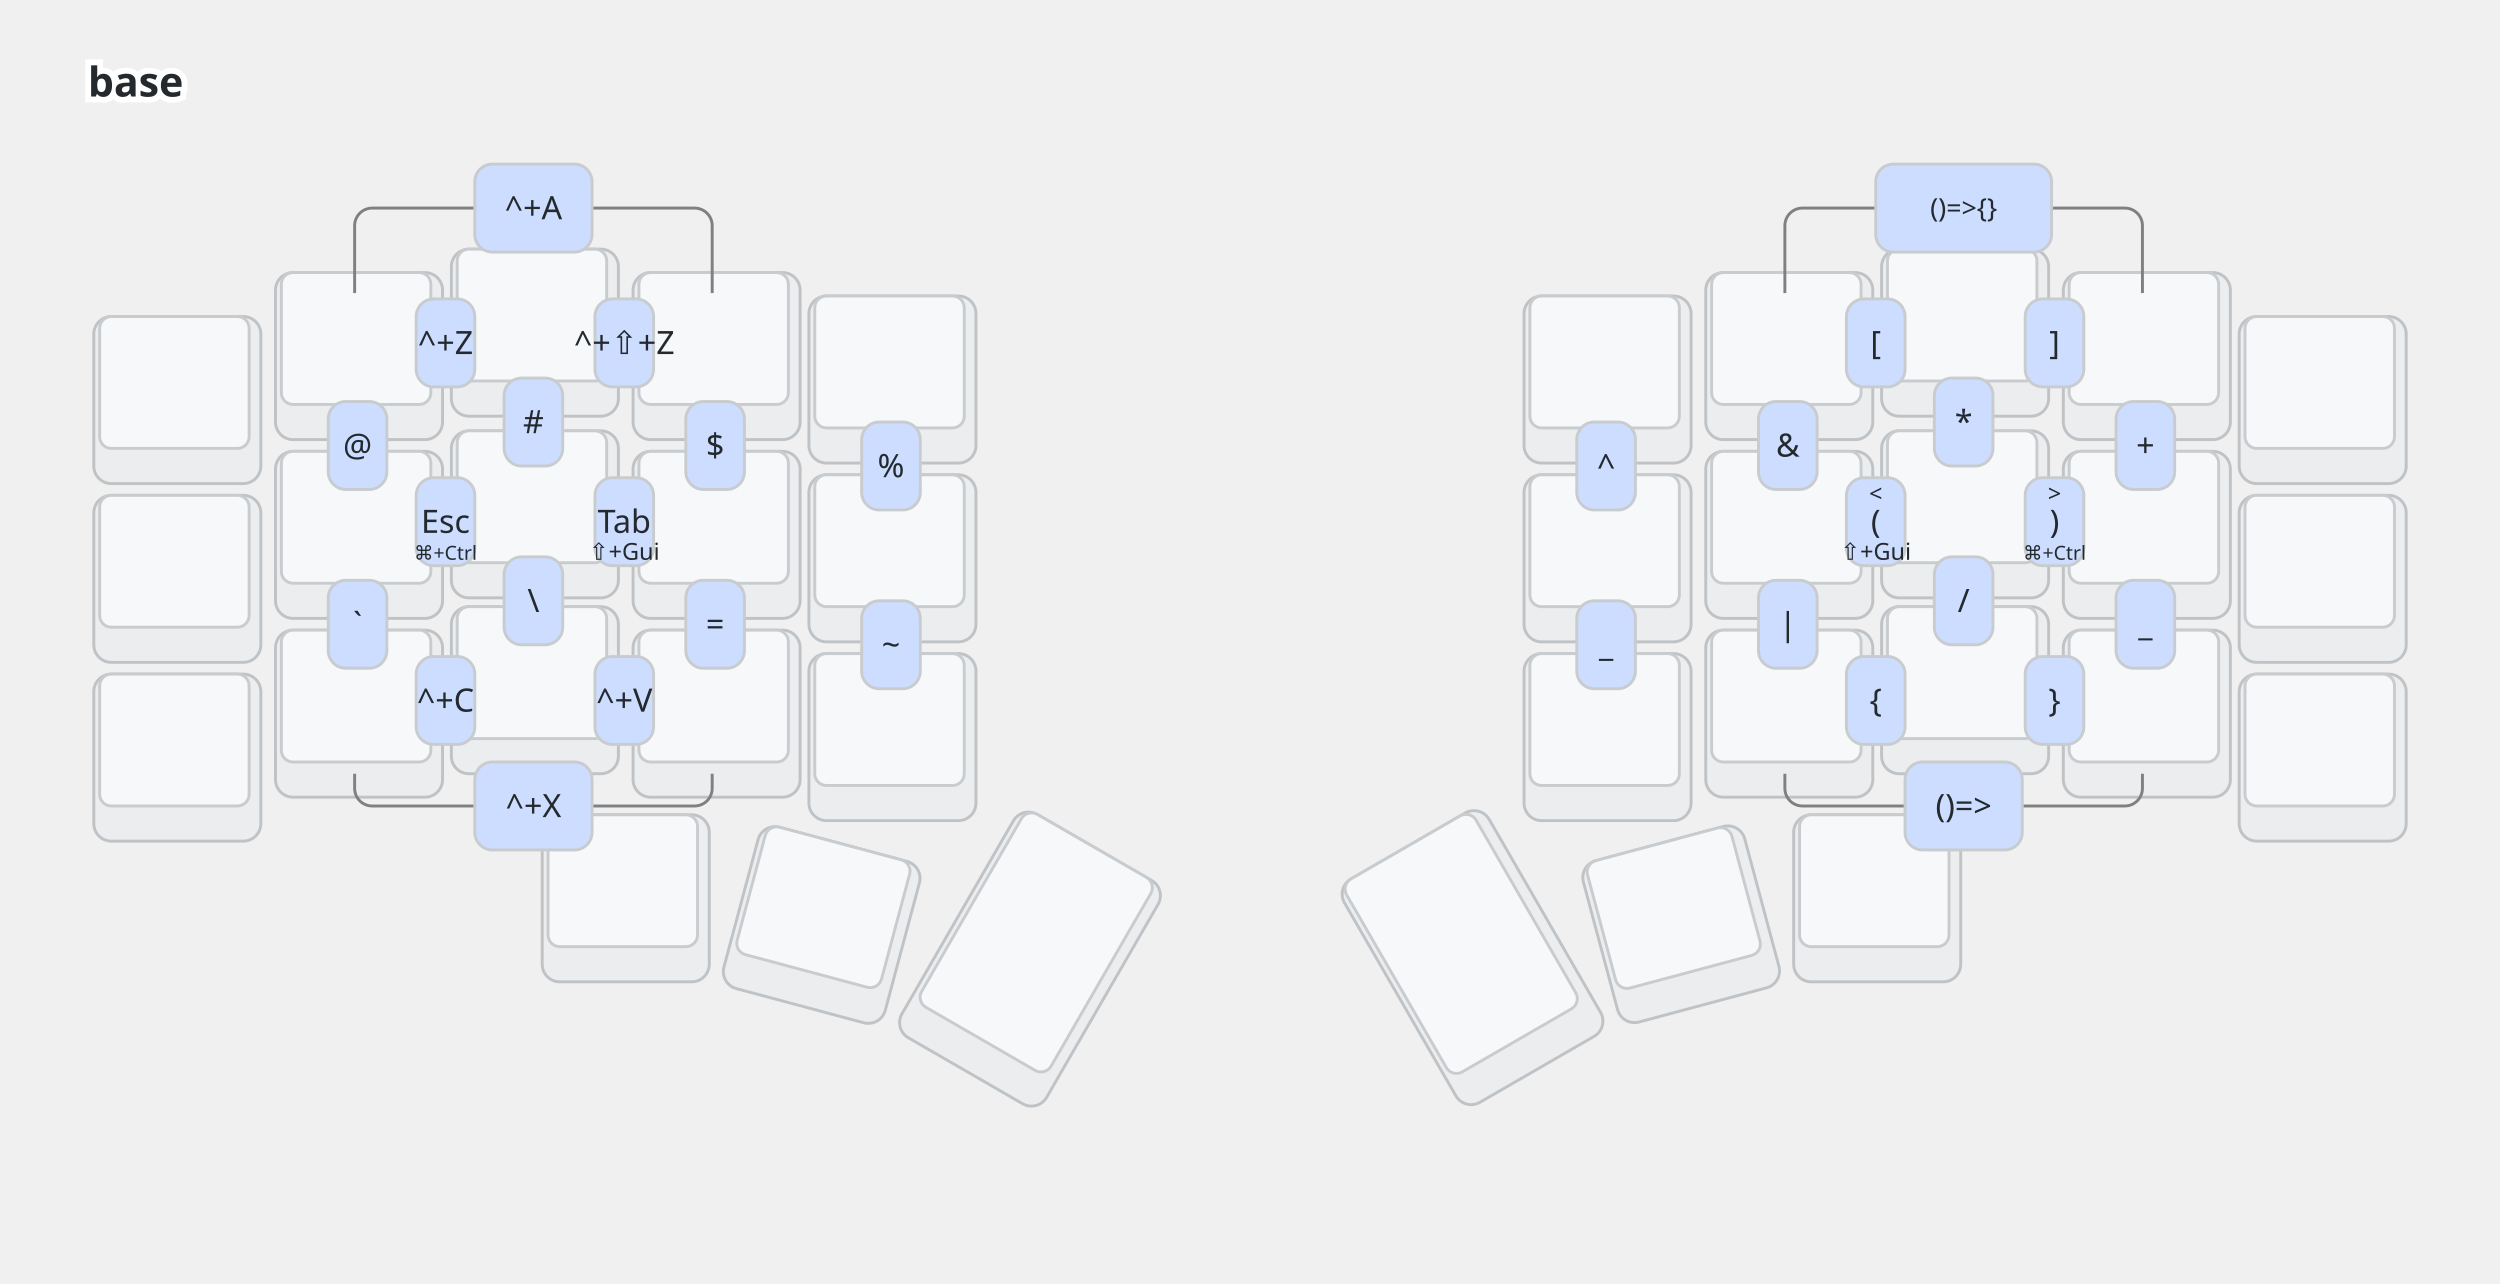
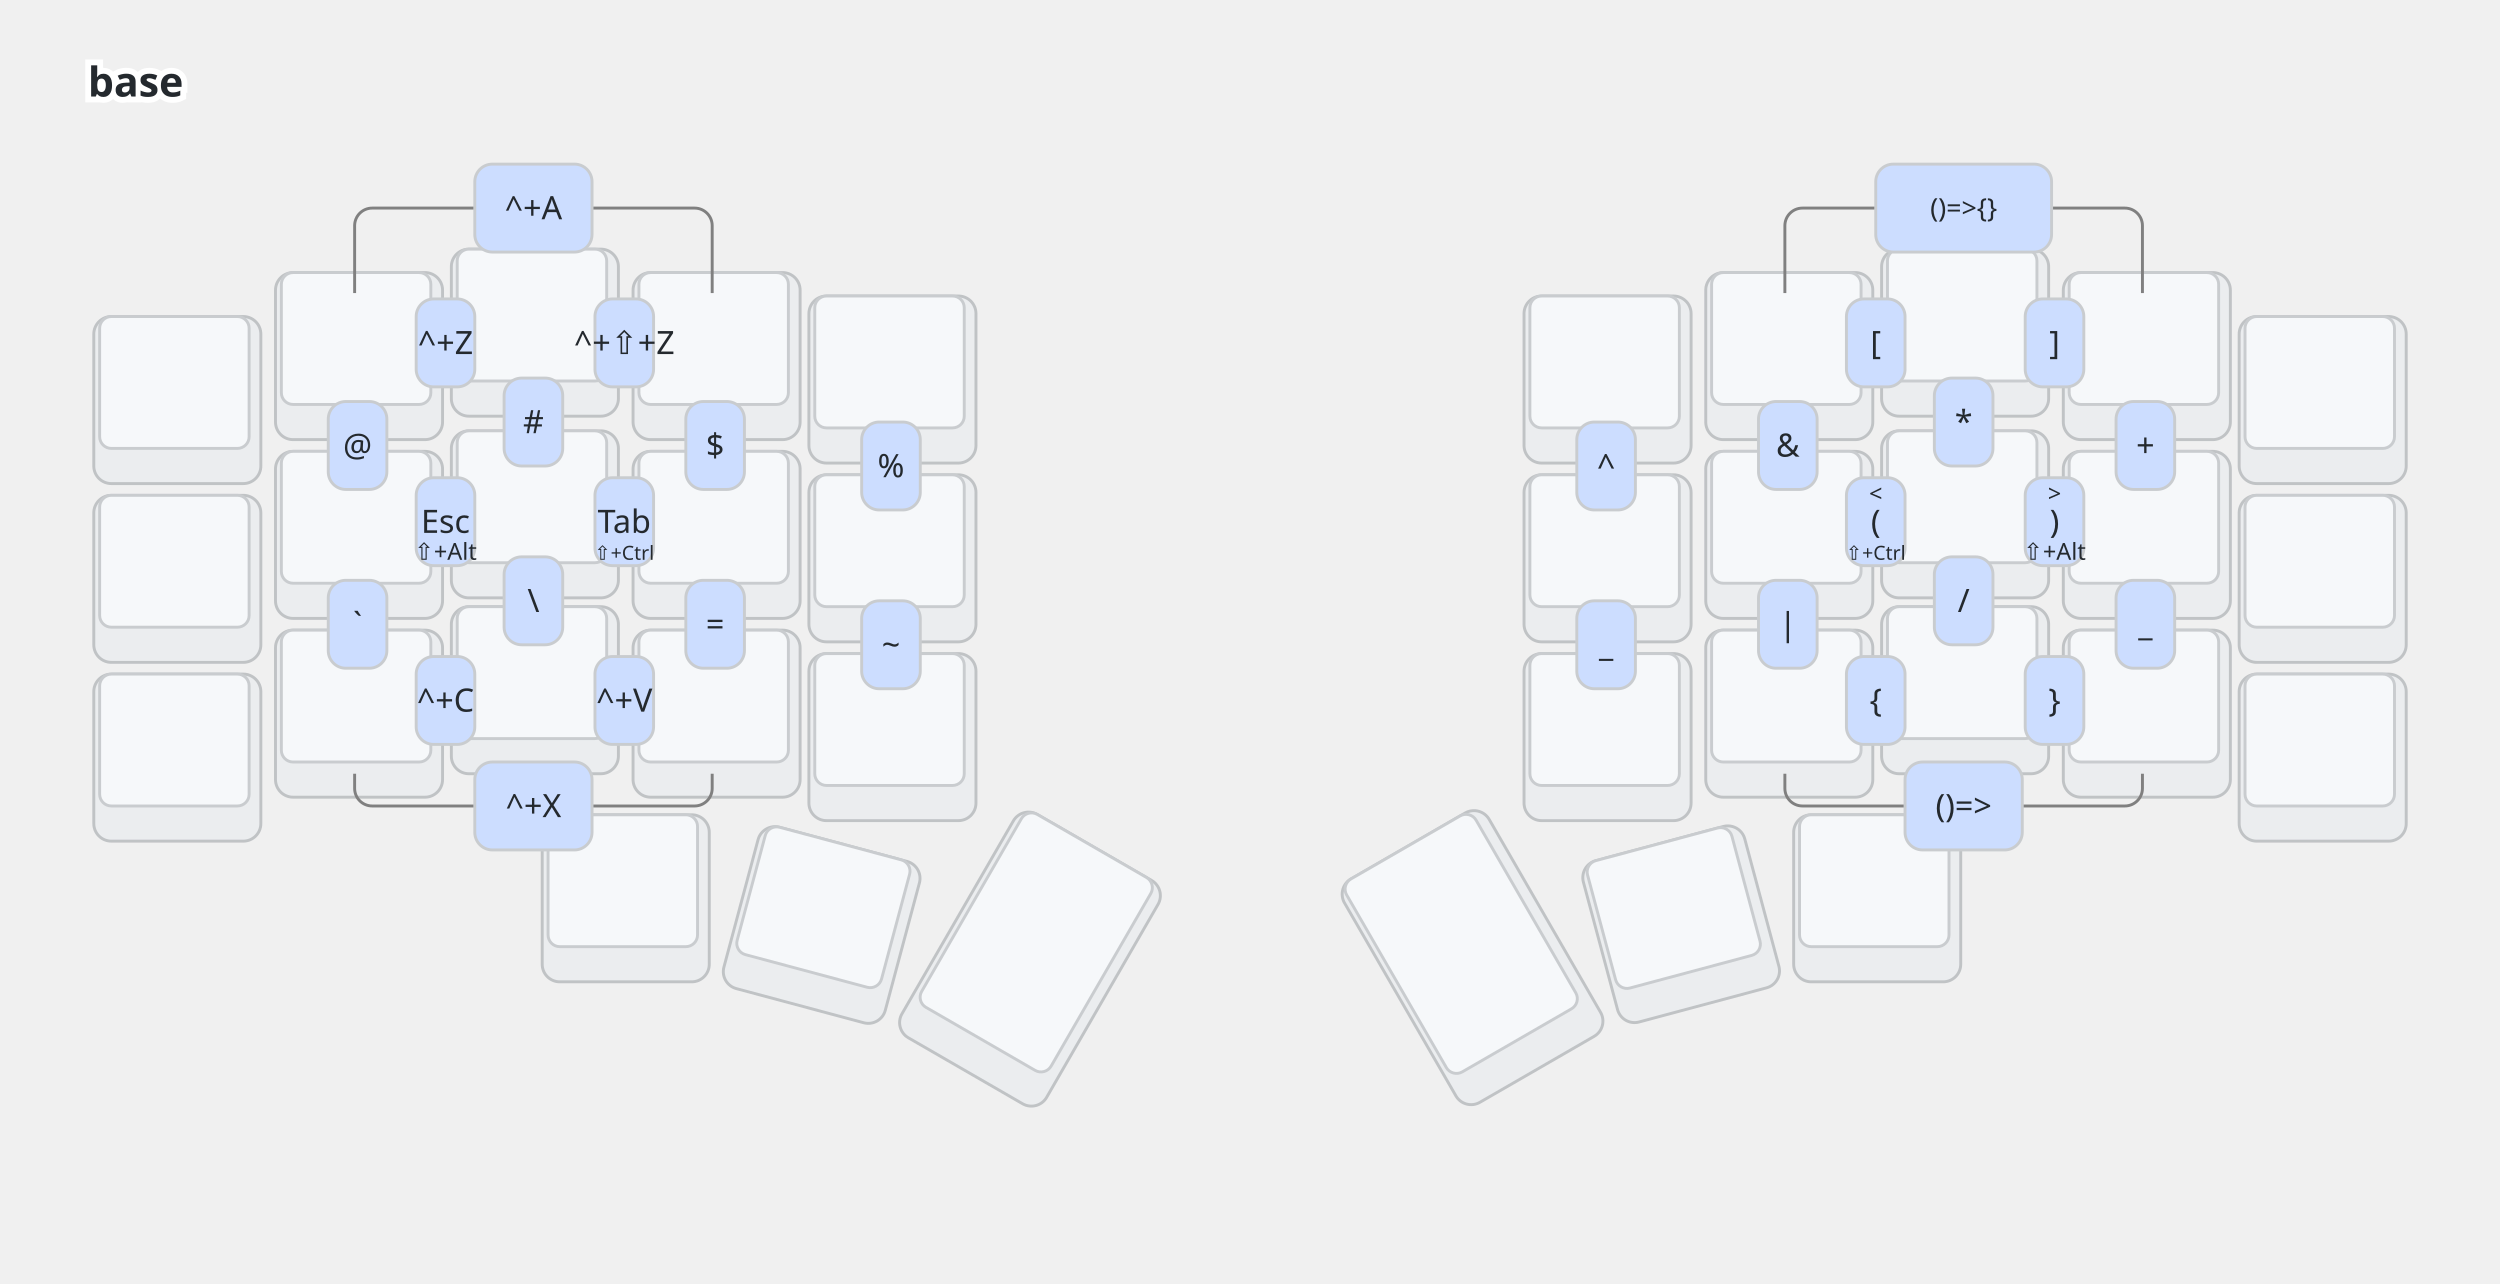
<svg xmlns="http://www.w3.org/2000/svg" width="853" height="438" viewBox="0 0 853 438" class="keymap">
  <defs>/* start glyphs */
<svg id="mdi:arrow-down">
      <svg id="mdi-arrow-down" viewBox="0 0 24 24">
        <path d="M11,4H13V16L18.5,10.5L19.92,11.92L12,19.84L4.08,11.92L5.5,10.5L11,16V4Z" />
      </svg>
    </svg>
    <svg id="mdi:arrow-left">
      <svg id="mdi-arrow-left" viewBox="0 0 24 24">
        <path d="M20,11V13H8L13.5,18.5L12.08,19.92L4.16,12L12.08,4.08L13.5,5.5L8,11H20Z" />
      </svg>
    </svg>
    <svg id="mdi:arrow-right">
      <svg id="mdi-arrow-right" viewBox="0 0 24 24">
        <path d="M4,11V13H16L10.5,18.5L11.92,19.92L19.84,12L11.92,4.08L10.5,5.5L16,11H4Z" />
      </svg>
    </svg>
    <svg id="mdi:arrow-up">
      <svg id="mdi-arrow-up" viewBox="0 0 24 24">
        <path d="M13,20H11V8L5.5,13.5L4.08,12.08L12,4.16L19.92,12.08L18.5,13.5L13,8V20Z" />
-       </svg>
-     </svg>
-     <svg id="mdi:dock-window">
-       <svg id="mdi-dock-window" viewBox="0 0 24 24">
-         <path d="M18 18V20H4A2 2 0 0 1 2 18V8H4V18M22 6V14A2 2 0 0 1 20 16H8A2 2 0 0 1 6 14V6A2 2 0 0 1 8 4H20A2 2 0 0 1 22 6M20 6H8V14H20Z" />
      </svg>
    </svg>
    <svg id="mdi:magnify">
      <svg id="mdi-magnify" viewBox="0 0 24 24">
        <path d="M9.5,3A6.5,6.5 0 0,1 16,9.5C16,11.11 15.41,12.59 14.44,13.73L14.71,14H15.5L20.5,19L19,20.5L14,15.5V14.71L13.73,14.44C12.59,15.41 11.11,16 9.5,16A6.5,6.5 0 0,1 3,9.5A6.5,6.5 0 0,1 9.5,3M9.5,5C7,5 5,7 5,9.5C5,12 7,14 9.5,14C12,14 14,12 14,9.5C14,7 12,5 9.5,5Z" />
      </svg>
    </svg>
    <svg id="mdi:play-pause">
      <svg id="mdi-play-pause" viewBox="0 0 24 24">
        <path d="M3,5V19L11,12M13,19H16V5H13M18,5V19H21V5" />
      </svg>
    </svg>
    <svg id="mdi:skip-next">
      <svg id="mdi-skip-next" viewBox="0 0 24 24">
        <path d="M16,18H18V6H16M6,18L14.5,12L6,6V18Z" />
      </svg>
    </svg>
    <svg id="mdi:skip-previous">
      <svg id="mdi-skip-previous" viewBox="0 0 24 24">
        <path d="M6,18V6H8V18H6M9.5,12L18,6V18L9.5,12Z" />
      </svg>
    </svg>
    <svg id="mdi:volume-off">
      <svg id="mdi-volume-off" viewBox="0 0 24 24">
        <path d="M12,4L9.91,6.09L12,8.18M4.27,3L3,4.27L7.73,9H3V15H7L12,20V13.27L16.25,17.53C15.58,18.04 14.83,18.46 14,18.7V20.77C15.38,20.45 16.63,19.82 17.68,18.96L19.73,21L21,19.73L12,10.73M19,12C19,12.94 18.8,13.82 18.46,14.64L19.97,16.15C20.62,14.91 21,13.5 21,12C21,7.72 18,4.14 14,3.23V5.29C16.89,6.15 19,8.83 19,12M16.5,12C16.5,10.23 15.5,8.71 14,7.97V10.18L16.45,12.63C16.5,12.43 16.5,12.21 16.5,12Z" />
      </svg>
    </svg>
  </defs>/* end glyphs */
<style>/* inherit to force styles through use tags */
svg path {
    fill: inherit;
}

/* font and background color specifications */
svg.keymap {
    font-family: SFMono-Regular,Consolas,Liberation Mono,Menlo,monospace;
    font-size: 14px;
    font-kerning: normal;
    text-rendering: optimizeLegibility;
    fill: #24292e;
}

/* default key styling */
rect.key {
    fill: #f6f8fa;
}

rect.key, rect.combo {
    stroke: #c9cccf;
    stroke-width: 1;
}

/* default key side styling, only used is draw_key_sides is set */
rect.side {
    filter: brightness(90%);
}

/* color accent for combo boxes */
rect.combo, rect.combo-separate {
    fill: #cdf;
}

/* color accent for held keys */
rect.held, rect.combo.held {
    fill: #fdd;
}

/* color accent for ghost (optional) keys */
rect.ghost, rect.combo.ghost {
    stroke-dasharray: 4, 4;
    stroke-width: 2;
}

text {
    text-anchor: middle;
    dominant-baseline: middle;
}

/* styling for layer labels */
text.label {
    font-weight: bold;
    text-anchor: start;
    stroke: white;
    stroke-width: 4;
    paint-order: stroke;
}

/* styling for optional footer */
text.footer {
    text-anchor: end;
    dominant-baseline: auto;
    stroke: white;
    stroke-width: 4;
    paint-order: stroke;
}

/* styling for combo tap, and key hold/shifted label text */
text.combo, text.hold, text.shifted {
    font-size: 11px;
}

text.hold {
    text-anchor: middle;
    dominant-baseline: auto;
}

text.shifted {
    text-anchor: middle;
    dominant-baseline: hanging;
}

text.layer-activator {
    text-decoration: underline;
}

/* styling for hold/shifted label text in combo box */
text.combo.hold, text.combo.shifted {
    font-size: 8px;
}

/* lighter symbol for transparent keys */
text.trans {
    fill: #7b7e81;
}

/* styling for combo dendrons */
path.combo {
    stroke-width: 1;
    stroke: gray;
    fill: none;
}

/* Start Tabler Icons Cleanup */
/* cannot use height/width with glyphs */
.icon-tabler &gt; path {
    fill: inherit;
    stroke: inherit;
    stroke-width: 2;
}
/* hide tabler's default box */
.icon-tabler &gt; path[stroke="none"][fill="none"] {
    visibility: hidden;
}
/* End Tabler Icons Cleanup */

svg.keymap { font-family: 'JetBrains Mono'; }</style>
  <g transform="translate(30, 0)" class="layer-base">
    <text x="0" y="28" class="label" id="base">base</text>
    <g transform="translate(0, 83)">
      <g transform="translate(30, 53)" class="key keypos-0">
        <rect rx="6" ry="6" x="-28" y="-28" width="57" height="57" class="key side" />
        <rect rx="4" ry="4" x="-26" y="-28" width="51" height="45" class="key" />
      </g>
      <g transform="translate(92, 38)" class="key keypos-1">
        <rect rx="6" ry="6" x="-28" y="-28" width="57" height="57" class="key side" />
        <rect rx="4" ry="4" x="-26" y="-28" width="51" height="45" class="key" />
      </g>
      <g transform="translate(152, 30)" class="key keypos-2">
        <rect rx="6" ry="6" x="-28" y="-28" width="57" height="57" class="key side" />
        <rect rx="4" ry="4" x="-26" y="-28" width="51" height="45" class="key" />
      </g>
      <g transform="translate(214, 38)" class="key keypos-3">
        <rect rx="6" ry="6" x="-28" y="-28" width="57" height="57" class="key side" />
        <rect rx="4" ry="4" x="-26" y="-28" width="51" height="45" class="key" />
      </g>
      <g transform="translate(274, 46)" class="key keypos-4">
        <rect rx="6" ry="6" x="-28" y="-28" width="57" height="57" class="key side" />
        <rect rx="4" ry="4" x="-26" y="-28" width="51" height="45" class="key" />
      </g>
      <g transform="translate(518, 46)" class="key keypos-5">
        <rect rx="6" ry="6" x="-28" y="-28" width="57" height="57" class="key side" />
        <rect rx="4" ry="4" x="-26" y="-28" width="51" height="45" class="key" />
      </g>
      <g transform="translate(580, 38)" class="key keypos-6">
        <rect rx="6" ry="6" x="-28" y="-28" width="57" height="57" class="key side" />
        <rect rx="4" ry="4" x="-26" y="-28" width="51" height="45" class="key" />
      </g>
      <g transform="translate(640, 30)" class="key keypos-7">
        <rect rx="6" ry="6" x="-28" y="-28" width="57" height="57" class="key side" />
        <rect rx="4" ry="4" x="-26" y="-28" width="51" height="45" class="key" />
      </g>
      <g transform="translate(702, 38)" class="key keypos-8">
        <rect rx="6" ry="6" x="-28" y="-28" width="57" height="57" class="key side" />
        <rect rx="4" ry="4" x="-26" y="-28" width="51" height="45" class="key" />
      </g>
      <g transform="translate(762, 53)" class="key keypos-9">
        <rect rx="6" ry="6" x="-28" y="-28" width="57" height="57" class="key side" />
        <rect rx="4" ry="4" x="-26" y="-28" width="51" height="45" class="key" />
      </g>
      <g transform="translate(30, 114)" class="key keypos-10">
        <rect rx="6" ry="6" x="-28" y="-28" width="57" height="57" class="key side" />
        <rect rx="4" ry="4" x="-26" y="-28" width="51" height="45" class="key" />
      </g>
      <g transform="translate(92, 99)" class="key keypos-11">
        <rect rx="6" ry="6" x="-28" y="-28" width="57" height="57" class="key side" />
        <rect rx="4" ry="4" x="-26" y="-28" width="51" height="45" class="key" />
      </g>
      <g transform="translate(152, 92)" class="key keypos-12">
        <rect rx="6" ry="6" x="-28" y="-28" width="57" height="57" class="key side" />
        <rect rx="4" ry="4" x="-26" y="-28" width="51" height="45" class="key" />
      </g>
      <g transform="translate(214, 99)" class="key keypos-13">
        <rect rx="6" ry="6" x="-28" y="-28" width="57" height="57" class="key side" />
        <rect rx="4" ry="4" x="-26" y="-28" width="51" height="45" class="key" />
      </g>
      <g transform="translate(274, 107)" class="key keypos-14">
        <rect rx="6" ry="6" x="-28" y="-28" width="57" height="57" class="key side" />
        <rect rx="4" ry="4" x="-26" y="-28" width="51" height="45" class="key" />
      </g>
      <g transform="translate(518, 107)" class="key keypos-15">
        <rect rx="6" ry="6" x="-28" y="-28" width="57" height="57" class="key side" />
        <rect rx="4" ry="4" x="-26" y="-28" width="51" height="45" class="key" />
      </g>
      <g transform="translate(580, 99)" class="key keypos-16">
        <rect rx="6" ry="6" x="-28" y="-28" width="57" height="57" class="key side" />
        <rect rx="4" ry="4" x="-26" y="-28" width="51" height="45" class="key" />
      </g>
      <g transform="translate(640, 92)" class="key keypos-17">
        <rect rx="6" ry="6" x="-28" y="-28" width="57" height="57" class="key side" />
        <rect rx="4" ry="4" x="-26" y="-28" width="51" height="45" class="key" />
      </g>
      <g transform="translate(702, 99)" class="key keypos-18">
        <rect rx="6" ry="6" x="-28" y="-28" width="57" height="57" class="key side" />
        <rect rx="4" ry="4" x="-26" y="-28" width="51" height="45" class="key" />
      </g>
      <g transform="translate(762, 114)" class="key keypos-19">
        <rect rx="6" ry="6" x="-28" y="-28" width="57" height="57" class="key side" />
        <rect rx="4" ry="4" x="-26" y="-28" width="51" height="45" class="key" />
      </g>
      <g transform="translate(30, 175)" class="key keypos-20">
        <rect rx="6" ry="6" x="-28" y="-28" width="57" height="57" class="key side" />
        <rect rx="4" ry="4" x="-26" y="-28" width="51" height="45" class="key" />
      </g>
      <g transform="translate(92, 160)" class="key keypos-21">
        <rect rx="6" ry="6" x="-28" y="-28" width="57" height="57" class="key side" />
        <rect rx="4" ry="4" x="-26" y="-28" width="51" height="45" class="key" />
      </g>
      <g transform="translate(152, 152)" class="key keypos-22">
        <rect rx="6" ry="6" x="-28" y="-28" width="57" height="57" class="key side" />
        <rect rx="4" ry="4" x="-26" y="-28" width="51" height="45" class="key" />
      </g>
      <g transform="translate(214, 160)" class="key keypos-23">
        <rect rx="6" ry="6" x="-28" y="-28" width="57" height="57" class="key side" />
        <rect rx="4" ry="4" x="-26" y="-28" width="51" height="45" class="key" />
      </g>
      <g transform="translate(274, 168)" class="key keypos-24">
        <rect rx="6" ry="6" x="-28" y="-28" width="57" height="57" class="key side" />
        <rect rx="4" ry="4" x="-26" y="-28" width="51" height="45" class="key" />
      </g>
      <g transform="translate(518, 168)" class="key keypos-25">
        <rect rx="6" ry="6" x="-28" y="-28" width="57" height="57" class="key side" />
        <rect rx="4" ry="4" x="-26" y="-28" width="51" height="45" class="key" />
      </g>
      <g transform="translate(580, 160)" class="key keypos-26">
        <rect rx="6" ry="6" x="-28" y="-28" width="57" height="57" class="key side" />
        <rect rx="4" ry="4" x="-26" y="-28" width="51" height="45" class="key" />
      </g>
      <g transform="translate(640, 152)" class="key keypos-27">
        <rect rx="6" ry="6" x="-28" y="-28" width="57" height="57" class="key side" />
        <rect rx="4" ry="4" x="-26" y="-28" width="51" height="45" class="key" />
      </g>
      <g transform="translate(702, 160)" class="key keypos-28">
        <rect rx="6" ry="6" x="-28" y="-28" width="57" height="57" class="key side" />
        <rect rx="4" ry="4" x="-26" y="-28" width="51" height="45" class="key" />
      </g>
      <g transform="translate(762, 175)" class="key keypos-29">
        <rect rx="6" ry="6" x="-28" y="-28" width="57" height="57" class="key side" />
        <rect rx="4" ry="4" x="-26" y="-28" width="51" height="45" class="key" />
      </g>
      <g transform="translate(183, 223)" class="key keypos-30">
        <rect rx="6" ry="6" x="-28" y="-28" width="57" height="57" class="key side" />
        <rect rx="4" ry="4" x="-26" y="-28" width="51" height="45" class="key" />
      </g>
      <g transform="translate(250, 232) rotate(15.0)" class="key keypos-31">
        <rect rx="6" ry="6" x="-28" y="-28" width="57" height="57" class="key side" />
        <rect rx="4" ry="4" x="-26" y="-28" width="51" height="45" class="key" />
      </g>
      <g transform="translate(321, 244) rotate(30.0)" class="key keypos-32">
        <rect rx="6" ry="6" x="-28" y="-44" width="57" height="88" class="key side" />
        <rect rx="4" ry="4" x="-26" y="-44" width="51" height="76" class="key" />
      </g>
      <g transform="translate(472, 244) rotate(-30.0)" class="key keypos-33">
        <rect rx="6" ry="6" x="-28" y="-44" width="57" height="88" class="key side" />
        <rect rx="4" ry="4" x="-26" y="-44" width="51" height="76" class="key" />
      </g>
      <g transform="translate(543, 232) rotate(-15.0)" class="key keypos-34">
        <rect rx="6" ry="6" x="-28" y="-28" width="57" height="57" class="key side" />
        <rect rx="4" ry="4" x="-26" y="-28" width="51" height="45" class="key" />
      </g>
      <g transform="translate(610, 223)" class="key keypos-35">
        <rect rx="6" ry="6" x="-28" y="-28" width="57" height="57" class="key side" />
        <rect rx="4" ry="4" x="-26" y="-28" width="51" height="45" class="key" />
      </g>
      <g class="combo combopos-0">
        <path d="M152,-12 h-55 a6.0,6.0 0 0 0 -6.0,6.0 v23" class="combo" />
        <path d="M152,-12 h55 a6.0,6.0 0 0 1 6.0,6.0 v23" class="combo" />
        <rect rx="6" ry="6" x="132" y="-27" width="40" height="30" class="combo" />
        <text x="152" y="-12" class="combo tap">^+A</text>
      </g>
      <g class="combo combopos-1">
        <rect rx="6" ry="6" x="112" y="19" width="20" height="30" class="combo" />
        <text x="122" y="34" class="combo tap">^+Z</text>
      </g>
      <g class="combo combopos-2">
        <rect rx="6" ry="6" x="173" y="19" width="20" height="30" class="combo" />
        <text x="183" y="34" class="combo tap">^+⇧+Z</text>
      </g>
      <g class="combo combopos-3">
        <rect rx="6" ry="6" x="173" y="80" width="20" height="30" class="combo" />
        <text x="183" y="95" class="combo tap">Tab</text>
-         <text x="183" y="108" class="combo hold">⇧+Gui</text>
+         <text x="183" y="108" class="combo hold">
+           <tspan style="font-size: 83%">⇧+Ctrl</tspan>
+         </text>
      </g>
      <g class="combo combopos-4">
        <rect rx="6" ry="6" x="112" y="80" width="20" height="30" class="combo" />
        <text x="122" y="95" class="combo tap">Esc</text>
-         <text x="122" y="108" class="combo hold">
-           <tspan style="font-size: 83%">⌘+Ctrl</tspan>
-         </text>
+         <text x="122" y="108" class="combo hold">⇧+Alt</text>
      </g>
      <g class="combo combopos-5">
        <path d="M152,192 h-55 a6.0,6.0 0 0 1 -6.0,-6.0 v-5" class="combo" />
        <path d="M152,192 h55 a6.0,6.0 0 0 0 6.0,-6.0 v-5" class="combo" />
        <rect rx="6" ry="6" x="132" y="177" width="40" height="30" class="combo" />
        <text x="152" y="192" class="combo tap">^+X</text>
      </g>
      <g class="combo combopos-6">
        <rect rx="6" ry="6" x="112" y="141" width="20" height="30" class="combo" />
        <text x="122" y="156" class="combo tap">^+C</text>
      </g>
      <g class="combo combopos-7">
        <rect rx="6" ry="6" x="173" y="141" width="20" height="30" class="combo" />
        <text x="183" y="156" class="combo tap">^+V</text>
      </g>
      <g class="combo combopos-8">
        <rect rx="6" ry="6" x="600" y="19" width="20" height="30" class="combo" />
        <text x="610" y="34" class="combo tap">[</text>
      </g>
      <g class="combo combopos-9">
        <rect rx="6" ry="6" x="661" y="19" width="20" height="30" class="combo" />
        <text x="671" y="34" class="combo tap">]</text>
      </g>
      <g class="combo combopos-10">
        <path d="M640,-12 h-55 a6.0,6.0 0 0 0 -6.0,6.0 v23" class="combo" />
        <path d="M640,-12 h55 a6.0,6.0 0 0 1 6.0,6.0 v23" class="combo" />
        <rect rx="6" ry="6" x="610" y="-27" width="60" height="30" class="combo" />
        <text x="640" y="-12" class="combo tap">
          <tspan style="font-size: 83%">()=&gt;{}</tspan>
        </text>
      </g>
      <g class="combo combopos-11">
        <rect rx="6" ry="6" x="600" y="80" width="20" height="30" class="combo" />
        <text x="610" y="95" class="combo tap">(</text>
-         <text x="610" y="108" class="combo hold">⇧+Gui</text>
+         <text x="610" y="108" class="combo hold">
+           <tspan style="font-size: 83%">⇧+Ctrl</tspan>
+         </text>
        <text x="610" y="82" class="combo shifted">&lt;</text>
      </g>
      <g class="combo combopos-12">
        <rect rx="6" ry="6" x="661" y="80" width="20" height="30" class="combo" />
        <text x="671" y="95" class="combo tap">)</text>
-         <text x="671" y="108" class="combo hold">
-           <tspan style="font-size: 83%">⌘+Ctrl</tspan>
-         </text>
+         <text x="671" y="108" class="combo hold">⇧+Alt</text>
        <text x="671" y="82" class="combo shifted">&gt;</text>
      </g>
      <g class="combo combopos-13">
        <rect rx="6" ry="6" x="600" y="141" width="20" height="30" class="combo" />
        <text x="610" y="156" class="combo tap">{</text>
      </g>
      <g class="combo combopos-14">
        <rect rx="6" ry="6" x="661" y="141" width="20" height="30" class="combo" />
        <text x="671" y="156" class="combo tap">}</text>
      </g>
      <g class="combo combopos-15">
        <path d="M640,192 h-55 a6.0,6.0 0 0 1 -6.0,-6.0 v-5" class="combo" />
        <path d="M640,192 h55 a6.0,6.0 0 0 0 6.0,-6.0 v-5" class="combo" />
        <rect rx="6" ry="6" x="620" y="177" width="40" height="30" class="combo" />
        <text x="640" y="192" class="combo tap">()=&gt;</text>
      </g>
      <g class="combo combopos-16">
        <rect rx="6" ry="6" x="82" y="54" width="20" height="30" class="combo" />
        <text x="92" y="69" class="combo tap">@</text>
      </g>
      <g class="combo combopos-17">
        <rect rx="6" ry="6" x="142" y="46" width="20" height="30" class="combo" />
        <text x="152" y="61" class="combo tap">#</text>
      </g>
      <g class="combo combopos-18">
        <rect rx="6" ry="6" x="204" y="54" width="20" height="30" class="combo" />
        <text x="214" y="69" class="combo tap">$</text>
      </g>
      <g class="combo combopos-19">
        <rect rx="6" ry="6" x="264" y="61" width="20" height="30" class="combo" />
        <text x="274" y="76" class="combo tap">%</text>
      </g>
      <g class="combo combopos-20">
        <rect rx="6" ry="6" x="82" y="115" width="20" height="30" class="combo" />
        <text x="92" y="130" class="combo tap">`</text>
      </g>
      <g class="combo combopos-21">
        <rect rx="6" ry="6" x="142" y="107" width="20" height="30" class="combo" />
        <text x="152" y="122" class="combo tap">\</text>
      </g>
      <g class="combo combopos-22">
        <rect rx="6" ry="6" x="204" y="115" width="20" height="30" class="combo" />
        <text x="214" y="130" class="combo tap">=</text>
      </g>
      <g class="combo combopos-23">
        <rect rx="6" ry="6" x="264" y="122" width="20" height="30" class="combo" />
        <text x="274" y="137" class="combo tap">~</text>
      </g>
      <g class="combo combopos-24">
        <rect rx="6" ry="6" x="508" y="61" width="20" height="30" class="combo" />
        <text x="518" y="76" class="combo tap">^</text>
      </g>
      <g class="combo combopos-25">
        <rect rx="6" ry="6" x="570" y="54" width="20" height="30" class="combo" />
        <text x="580" y="69" class="combo tap">&amp;</text>
      </g>
      <g class="combo combopos-26">
        <rect rx="6" ry="6" x="630" y="46" width="20" height="30" class="combo" />
        <text x="640" y="61" class="combo tap">*</text>
      </g>
      <g class="combo combopos-27">
        <rect rx="6" ry="6" x="692" y="54" width="20" height="30" class="combo" />
        <text x="702" y="69" class="combo tap">+</text>
      </g>
      <g class="combo combopos-28">
        <rect rx="6" ry="6" x="508" y="122" width="20" height="30" class="combo" />
        <text x="518" y="137" class="combo tap">_</text>
      </g>
      <g class="combo combopos-29">
        <rect rx="6" ry="6" x="570" y="115" width="20" height="30" class="combo" />
        <text x="580" y="130" class="combo tap">|</text>
      </g>
      <g class="combo combopos-30">
        <rect rx="6" ry="6" x="630" y="107" width="20" height="30" class="combo" />
        <text x="640" y="122" class="combo tap">/</text>
      </g>
      <g class="combo combopos-31">
        <rect rx="6" ry="6" x="692" y="115" width="20" height="30" class="combo" />
        <text x="702" y="130" class="combo tap">_</text>
      </g>
    </g>
  </g>
</svg>
